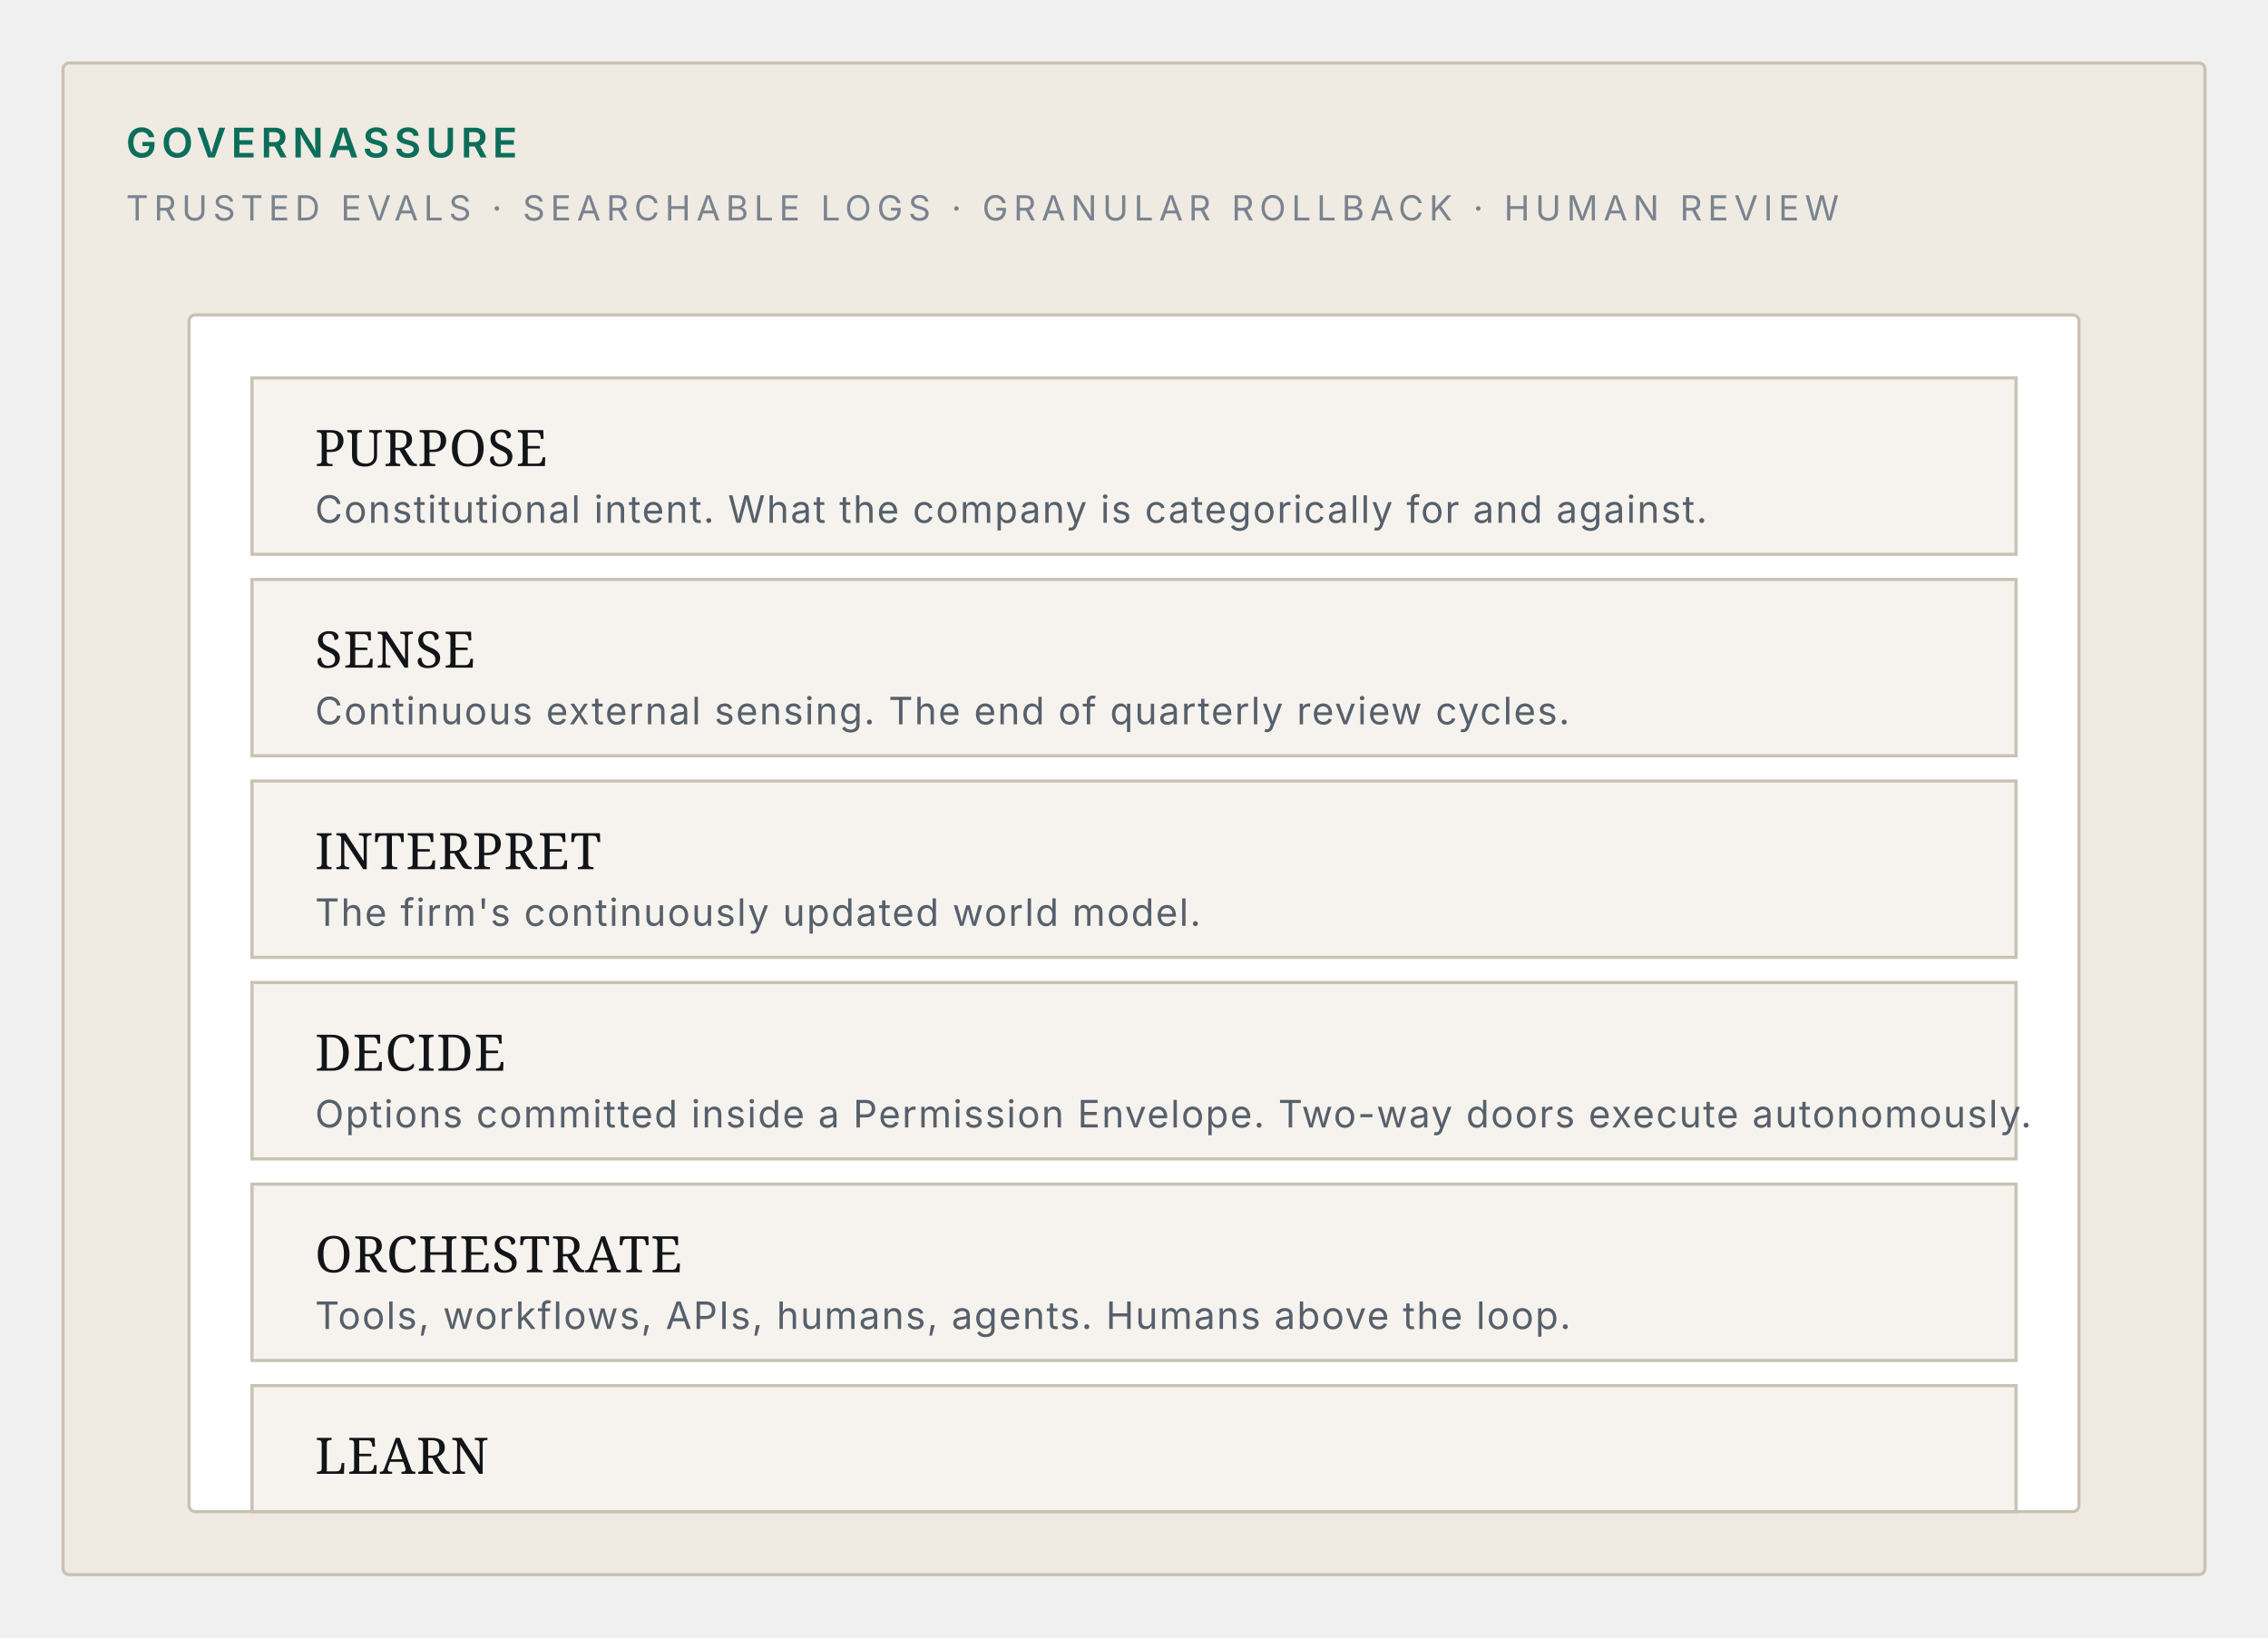
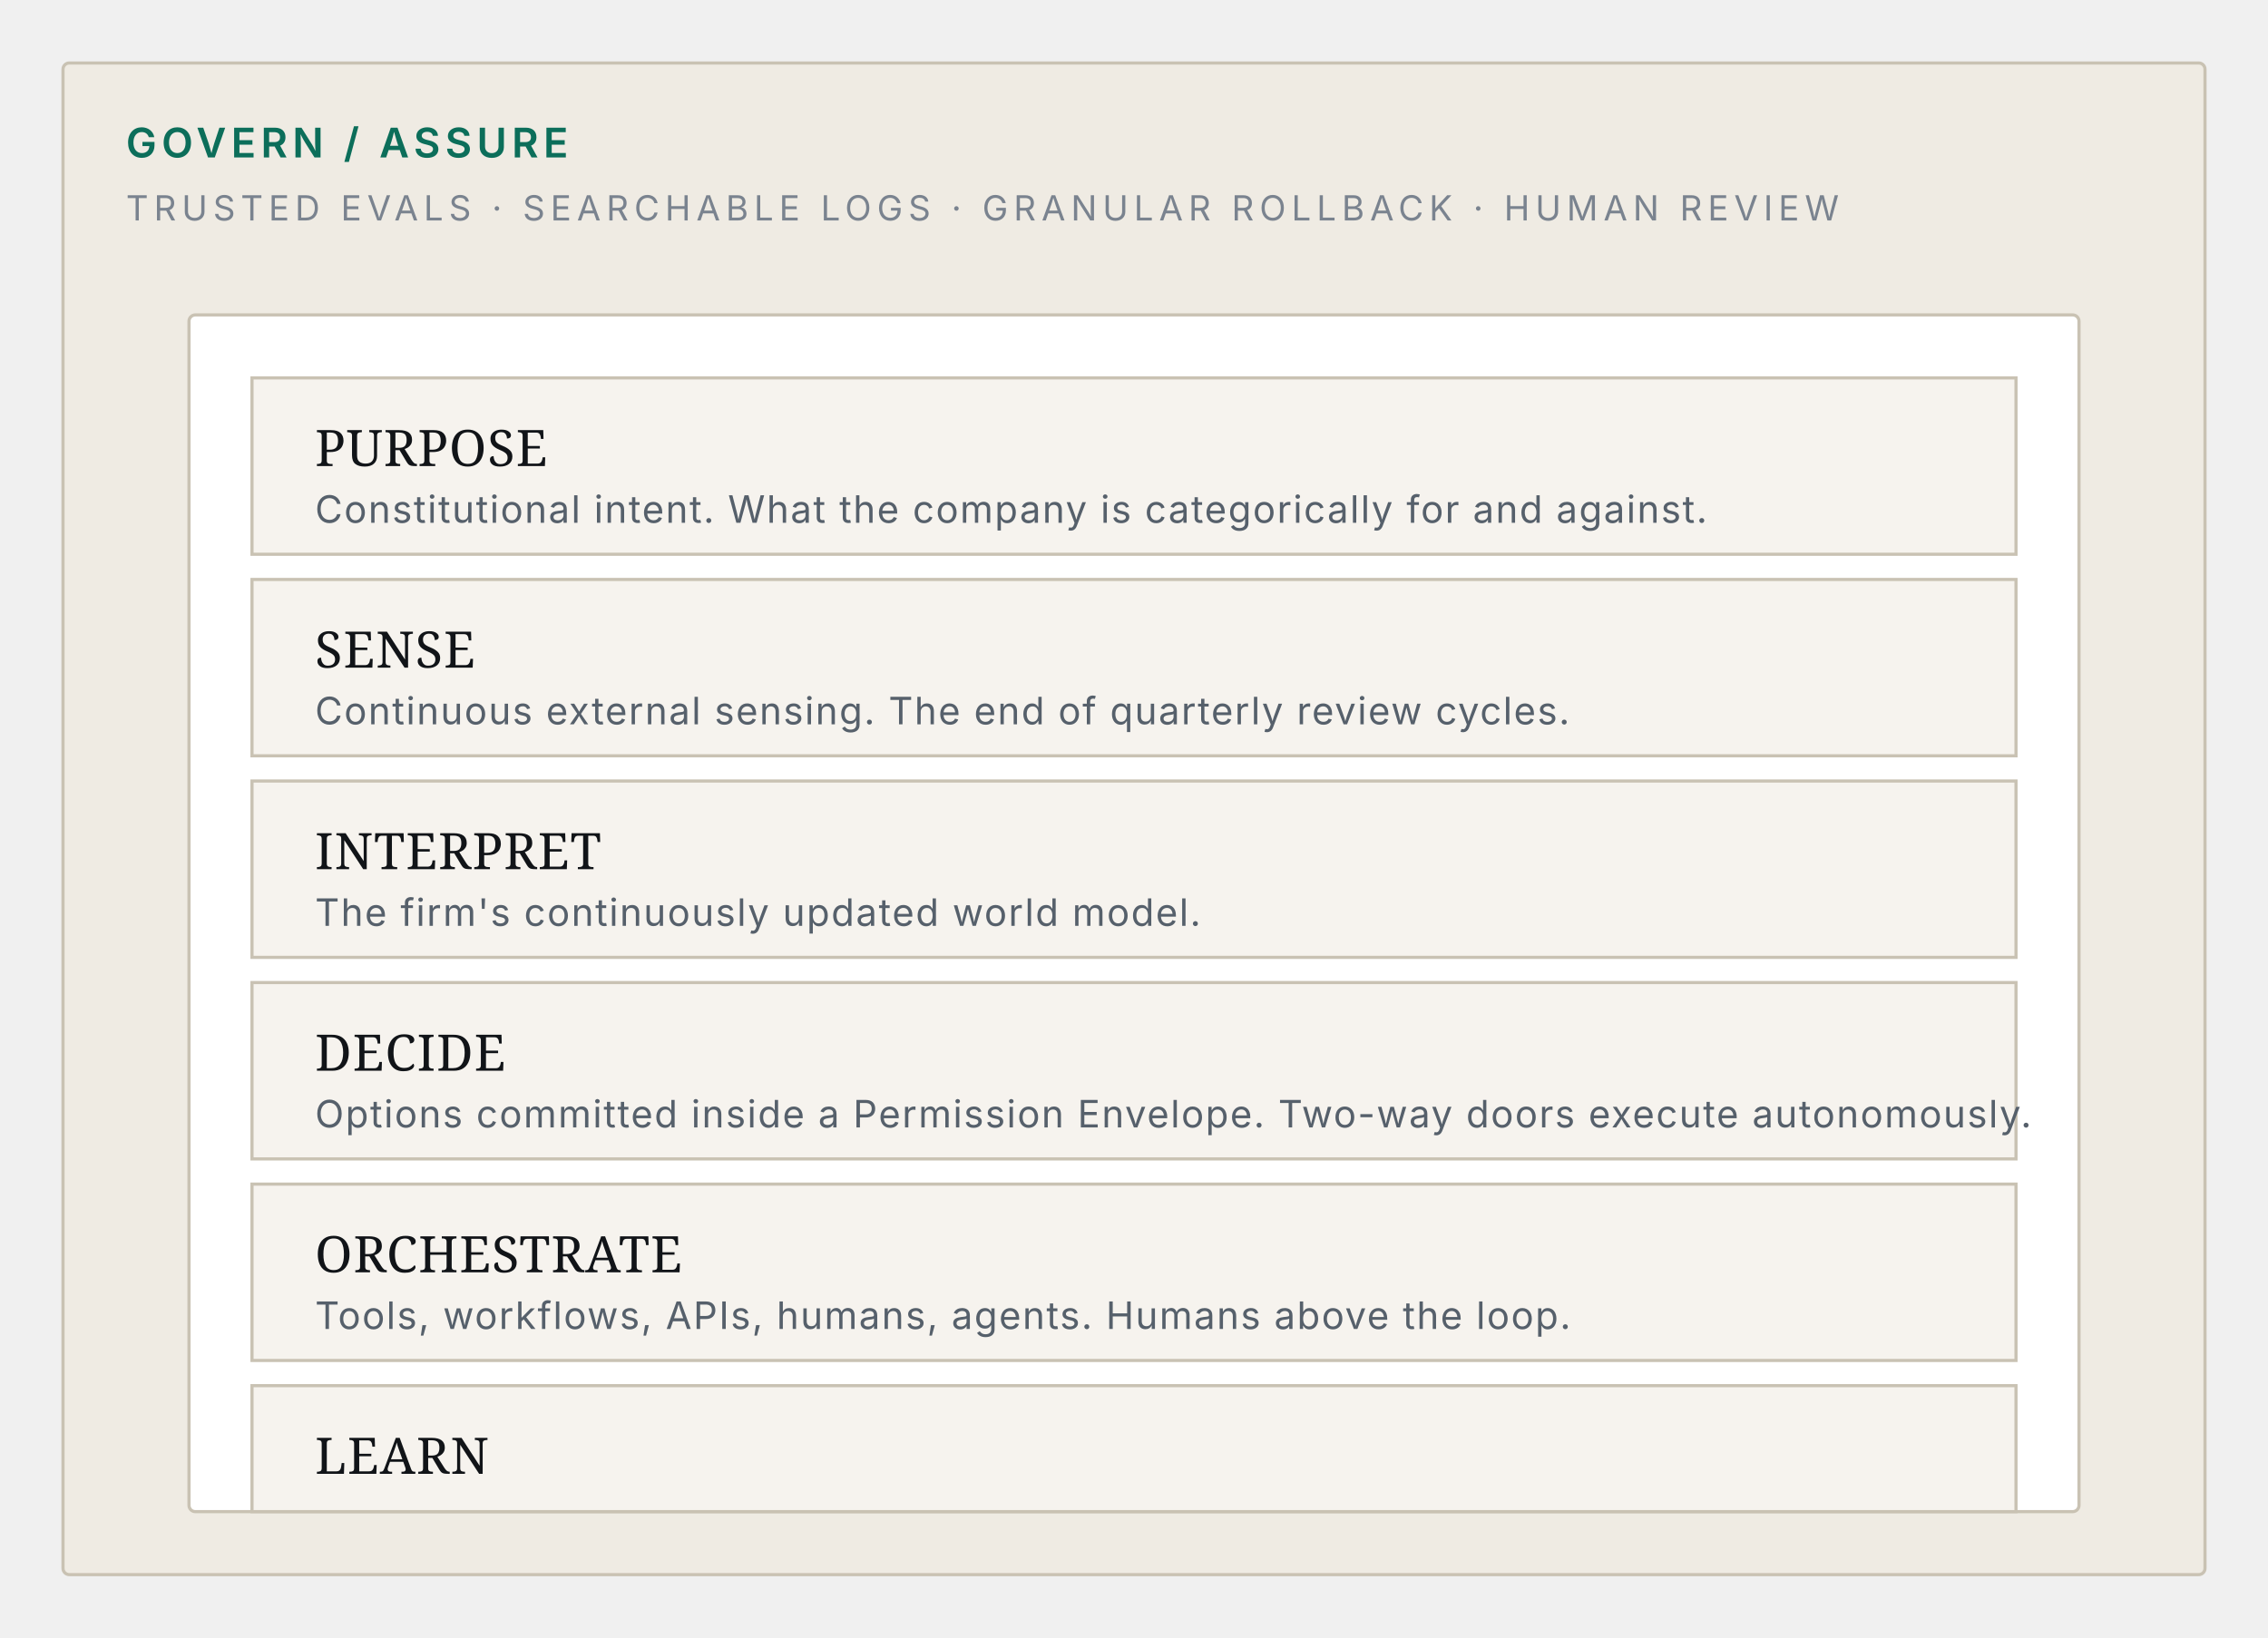
<svg xmlns="http://www.w3.org/2000/svg" viewBox="0 0 720 520" role="img" aria-labelledby="isTitle isDesc">
  <style>
    .ink   { fill: #111418; }
    .soft  { fill: #56606b; }
    .quiet { fill: #7a838f; }
    .accent{ fill: #0c6e5a; }
    .panel { fill: #ffffff; stroke: #c9c2b3; stroke-width: 1; }
    .band  { fill: #efebe3; stroke: #c9c2b3; stroke-width: 1; }
    .layer { fill: #f6f3ee; stroke: #c9c2b3; stroke-width: 1; }
    .layer.is-visible { fill: #ffffff; }
    .label-l { font-family: "Fraunces","Tiempos Headline","Georgia",serif; font-size: 16px; fill: #111418; letter-spacing: 0.02em; }
    .label-d { font-family: "Inter","Söhne",system-ui,sans-serif; font-size: 12px; fill: #56606b; letter-spacing: 0.04em; }
    .label-m { font-family: "Inter","Söhne",system-ui,sans-serif; font-size: 11px; fill: #7a838f; letter-spacing: 0.16em; text-transform: uppercase; }
    .label-g { font-family: "Inter","Söhne",system-ui,sans-serif; font-size: 13px; fill: #0c6e5a; font-weight: 600; letter-spacing: 0.12em; }
  </style>
  <rect class="band" x="20" y="20" width="680" height="480" rx="2" />
-   <text class="label-g" x="40" y="50">GOVERNASSURE</text>
+   <text class="label-g" x="40" y="50">GOVERN / ASSURE</text>
  <text class="label-m" x="40" y="70">TRUSTED EVALS · SEARCHABLE LOGS · GRANULAR ROLLBACK · HUMAN REVIEW</text>
  <rect class="panel" x="60" y="100" width="600" height="380" rx="2" />
  <g class="reveal-layer">
    <rect class="layer" x="80" y="120" width="560" height="56" />
    <text class="label-l" x="100" y="148">PURPOSE</text>
    <text class="label-d" x="100" y="166">Constitutional intent. What the company is categorically for and against.</text>
  </g>
  <g class="reveal-layer">
    <rect class="layer" x="80" y="184" width="560" height="56" />
    <text class="label-l" x="100" y="212">SENSE</text>
    <text class="label-d" x="100" y="230">Continuous external sensing. The end of quarterly review cycles.</text>
  </g>
  <g class="reveal-layer">
    <rect class="layer" x="80" y="248" width="560" height="56" />
    <text class="label-l" x="100" y="276">INTERPRET</text>
    <text class="label-d" x="100" y="294">The firm's continuously updated world model.</text>
  </g>
  <g class="reveal-layer">
    <rect class="layer" x="80" y="312" width="560" height="56" />
    <text class="label-l" x="100" y="340">DECIDE</text>
    <text class="label-d" x="100" y="358">Options committed inside a Permission Envelope. Two-way doors execute autonomously.</text>
  </g>
  <g class="reveal-layer">
    <rect class="layer" x="80" y="376" width="560" height="56" />
    <text class="label-l" x="100" y="404">ORCHESTRATE</text>
    <text class="label-d" x="100" y="422">Tools, workflows, APIs, humans, agents. Humans above the loop.</text>
  </g>
  <g class="reveal-layer">
    <rect class="layer" x="80" y="440" width="560" height="40" />
    <text class="label-l" x="100" y="468">LEARN</text>
  </g>
</svg>
